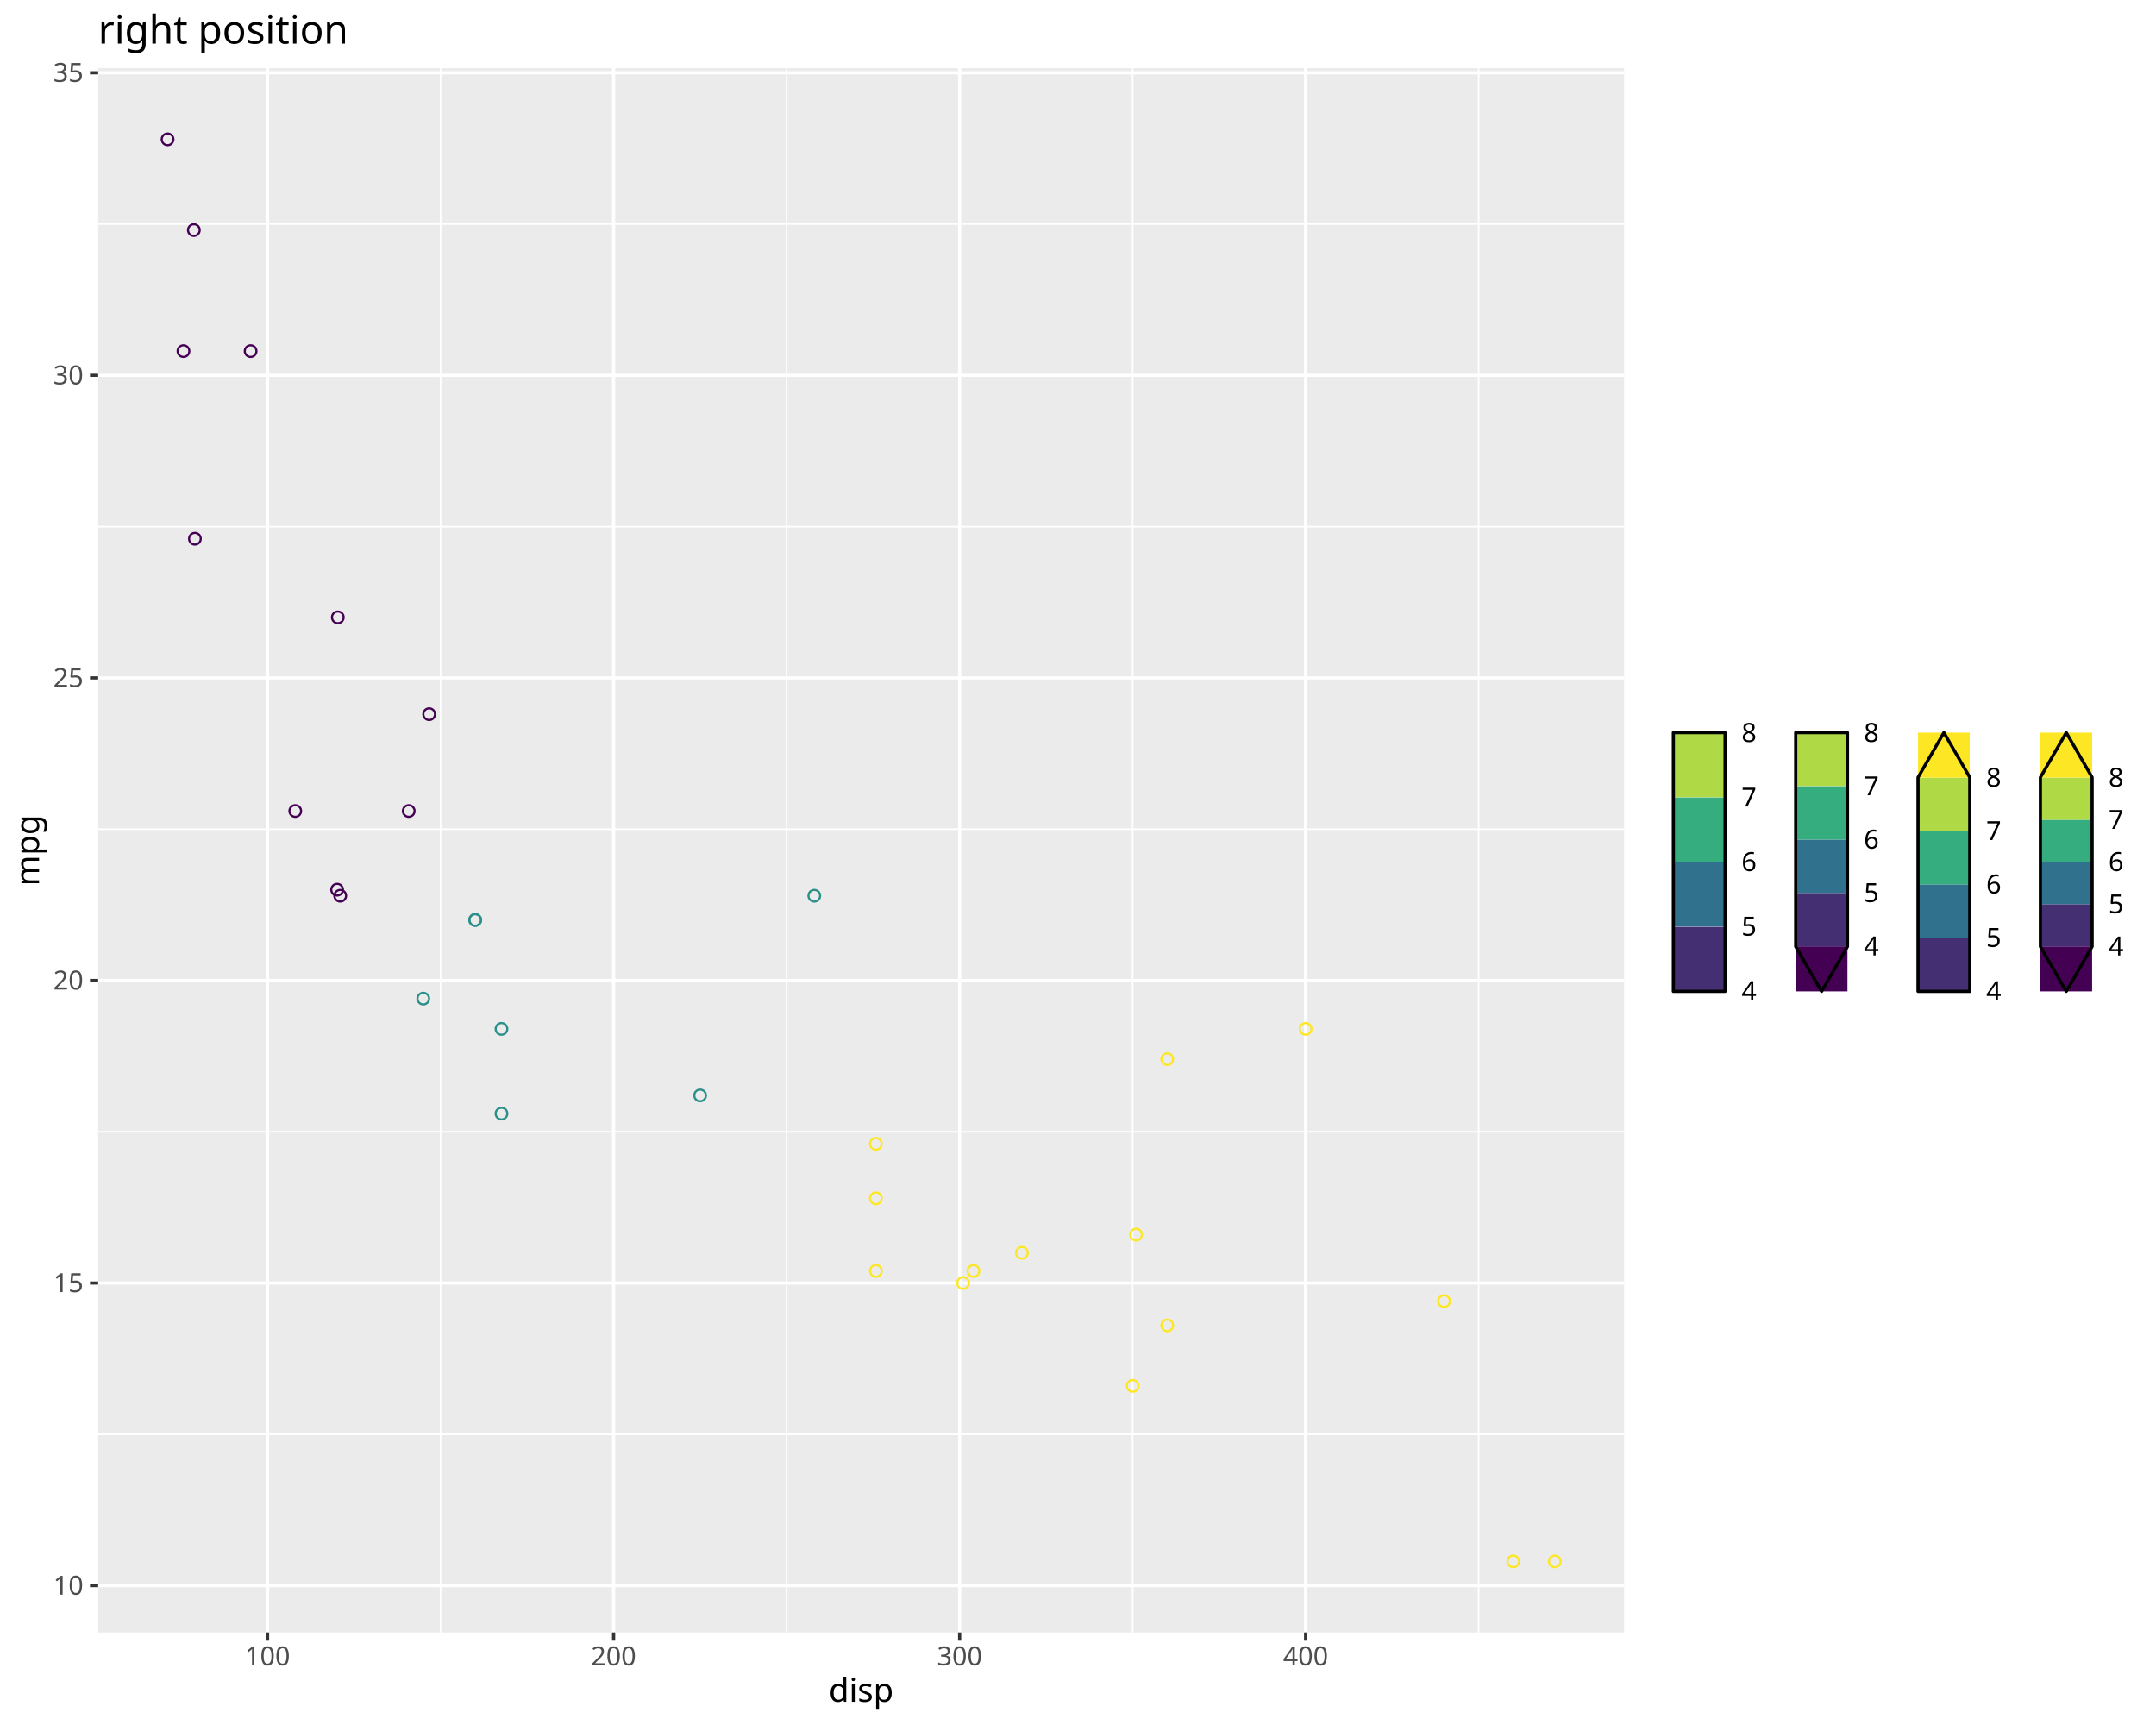
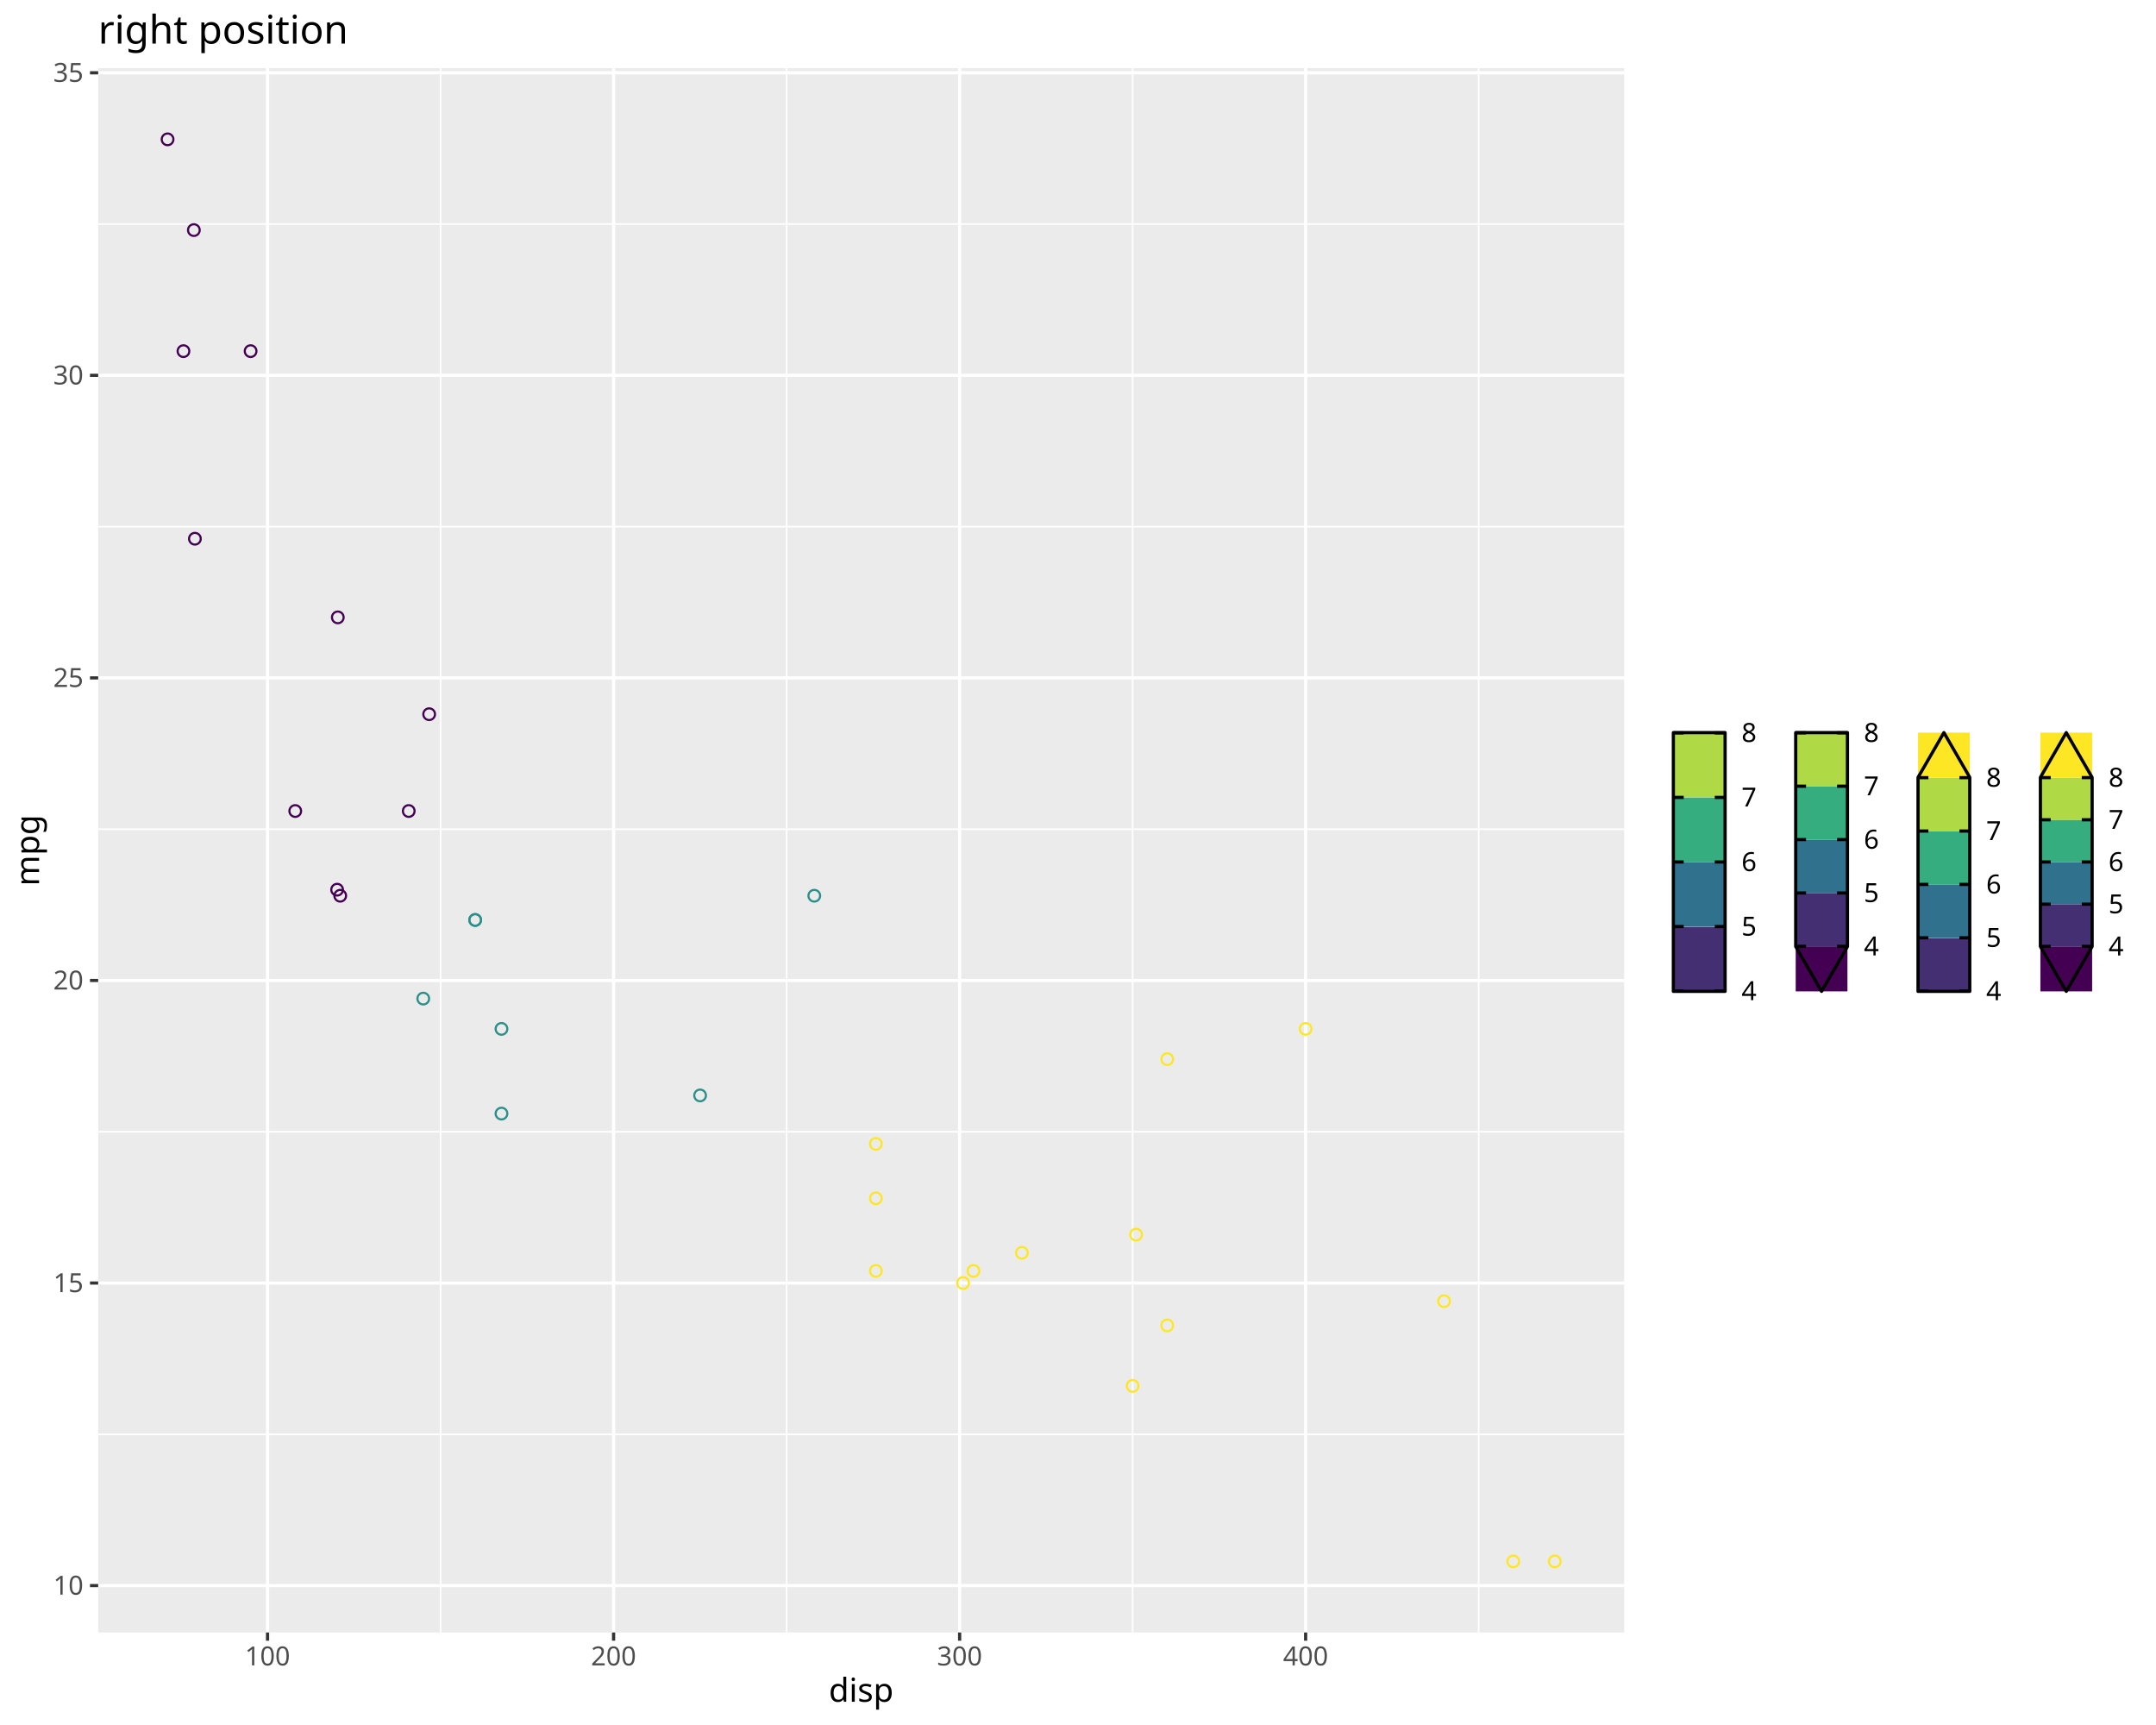
<svg xmlns="http://www.w3.org/2000/svg" class="svglite" data-engine-version="2.0" width="720.00pt" height="576.00pt" viewBox="0 0 720.00 576.00">
  <defs>
    <style type="text/css">
    .svglite line, .svglite polyline, .svglite polygon, .svglite path, .svglite rect, .svglite circle {
      fill: none;
      stroke: #000000;
      stroke-linecap: round;
      stroke-linejoin: round;
      stroke-miterlimit: 10.00;
    }
  </style>
  </defs>
  <rect width="100%" height="100%" style="stroke: none; fill: #FFFFFF;" />
  <defs>
    <clipPath id="cpMC4wMHw3MjAuMDB8MC4wMHw1NzYuMDA=">
      <rect x="0.00" y="0.00" width="720.00" height="576.00" />
    </clipPath>
  </defs>
  <g clip-path="url(#cpMC4wMHw3MjAuMDB8MC4wMHw1NzYuMDA=)">
    <rect x="0.00" y="0.00" width="720.00" height="576.00" style="stroke-width: 1.07; stroke: #FFFFFF; fill: #FFFFFF;" />
  </g>
  <defs>
    <clipPath id="cpMzIuNzl8NTQyLjM5fDIyLjc4fDU0NS4xMQ==">
      <rect x="32.79" y="22.78" width="509.59" height="522.33" />
    </clipPath>
  </defs>
  <g clip-path="url(#cpMzIuNzl8NTQyLjM5fDIyLjc4fDU0NS4xMQ==)">
    <rect x="32.79" y="22.78" width="509.59" height="522.33" style="stroke-width: 1.07; stroke: none; fill: #EBEBEB;" />
    <polyline points="32.79,478.94 542.39,478.94 " style="stroke-width: 0.53; stroke: #FFFFFF; stroke-linecap: butt;" />
    <polyline points="32.79,377.91 542.39,377.91 " style="stroke-width: 0.53; stroke: #FFFFFF; stroke-linecap: butt;" />
    <polyline points="32.79,276.88 542.39,276.88 " style="stroke-width: 0.53; stroke: #FFFFFF; stroke-linecap: butt;" />
    <polyline points="32.79,175.85 542.39,175.85 " style="stroke-width: 0.53; stroke: #FFFFFF; stroke-linecap: butt;" />
    <polyline points="32.79,74.81 542.39,74.81 " style="stroke-width: 0.53; stroke: #FFFFFF; stroke-linecap: butt;" />
    <polyline points="147.13,545.11 147.13,22.78 " style="stroke-width: 0.53; stroke: #FFFFFF; stroke-linecap: butt;" />
    <polyline points="262.69,545.11 262.69,22.78 " style="stroke-width: 0.53; stroke: #FFFFFF; stroke-linecap: butt;" />
    <polyline points="378.24,545.11 378.24,22.78 " style="stroke-width: 0.53; stroke: #FFFFFF; stroke-linecap: butt;" />
    <polyline points="493.80,545.11 493.80,22.78 " style="stroke-width: 0.53; stroke: #FFFFFF; stroke-linecap: butt;" />
    <polyline points="32.79,529.45 542.39,529.45 " style="stroke-width: 1.07; stroke: #FFFFFF; stroke-linecap: butt;" />
    <polyline points="32.79,428.42 542.39,428.42 " style="stroke-width: 1.07; stroke: #FFFFFF; stroke-linecap: butt;" />
    <polyline points="32.79,327.39 542.39,327.39 " style="stroke-width: 1.07; stroke: #FFFFFF; stroke-linecap: butt;" />
    <polyline points="32.79,226.36 542.39,226.36 " style="stroke-width: 1.07; stroke: #FFFFFF; stroke-linecap: butt;" />
    <polyline points="32.79,125.33 542.39,125.33 " style="stroke-width: 1.07; stroke: #FFFFFF; stroke-linecap: butt;" />
    <polyline points="32.79,24.30 542.39,24.30 " style="stroke-width: 1.07; stroke: #FFFFFF; stroke-linecap: butt;" />
    <polyline points="89.35,545.11 89.35,22.78 " style="stroke-width: 1.07; stroke: #FFFFFF; stroke-linecap: butt;" />
    <polyline points="204.91,545.11 204.91,22.78 " style="stroke-width: 1.07; stroke: #FFFFFF; stroke-linecap: butt;" />
    <polyline points="320.47,545.11 320.47,22.78 " style="stroke-width: 1.07; stroke: #FFFFFF; stroke-linecap: butt;" />
    <polyline points="436.02,545.11 436.02,22.78 " style="stroke-width: 1.07; stroke: #FFFFFF; stroke-linecap: butt;" />
    <circle cx="158.69" cy="307.19" r="1.95" style="stroke-width: 0.71; stroke: #2B9089;" />
    <circle cx="158.69" cy="307.19" r="1.95" style="stroke-width: 0.71; stroke: #2B9089;" />
    <circle cx="98.60" cy="270.81" r="1.95" style="stroke-width: 0.71; stroke: #440154;" />
    <circle cx="271.93" cy="299.10" r="1.95" style="stroke-width: 0.71; stroke: #2B9089;" />
    <circle cx="389.80" cy="353.66" r="1.95" style="stroke-width: 0.71; stroke: #FDE725;" />
    <circle cx="233.80" cy="365.78" r="1.95" style="stroke-width: 0.71; stroke: #2B9089;" />
    <circle cx="389.80" cy="442.57" r="1.95" style="stroke-width: 0.71; stroke: #FDE725;" />
    <circle cx="143.32" cy="238.48" r="1.95" style="stroke-width: 0.71; stroke: #440154;" />
    <circle cx="136.50" cy="270.81" r="1.95" style="stroke-width: 0.71; stroke: #440154;" />
    <circle cx="167.47" cy="343.56" r="1.95" style="stroke-width: 0.71; stroke: #2B9089;" />
    <circle cx="167.47" cy="371.84" r="1.95" style="stroke-width: 0.71; stroke: #2B9089;" />
    <circle cx="292.50" cy="400.13" r="1.95" style="stroke-width: 0.71; stroke: #FDE725;" />
    <circle cx="292.50" cy="381.95" r="1.95" style="stroke-width: 0.71; stroke: #FDE725;" />
    <circle cx="292.50" cy="424.38" r="1.95" style="stroke-width: 0.71; stroke: #FDE725;" />
    <circle cx="519.22" cy="521.37" r="1.95" style="stroke-width: 0.71; stroke: #FDE725;" />
    <circle cx="505.36" cy="521.37" r="1.95" style="stroke-width: 0.71; stroke: #FDE725;" />
    <circle cx="482.24" cy="434.48" r="1.95" style="stroke-width: 0.71; stroke: #FDE725;" />
    <circle cx="64.74" cy="76.83" r="1.95" style="stroke-width: 0.71; stroke: #440154;" />
    <circle cx="61.27" cy="117.25" r="1.95" style="stroke-width: 0.71; stroke: #440154;" />
    <circle cx="55.96" cy="46.53" r="1.95" style="stroke-width: 0.71; stroke: #440154;" />
    <circle cx="112.58" cy="297.08" r="1.95" style="stroke-width: 0.71; stroke: #440154;" />
    <circle cx="341.27" cy="418.32" r="1.95" style="stroke-width: 0.71; stroke: #FDE725;" />
    <circle cx="325.09" cy="424.38" r="1.95" style="stroke-width: 0.71; stroke: #FDE725;" />
    <circle cx="378.24" cy="462.77" r="1.95" style="stroke-width: 0.71; stroke: #FDE725;" />
    <circle cx="436.02" cy="343.56" r="1.95" style="stroke-width: 0.71; stroke: #FDE725;" />
    <circle cx="65.09" cy="179.89" r="1.95" style="stroke-width: 0.71; stroke: #440154;" />
    <circle cx="112.81" cy="206.15" r="1.95" style="stroke-width: 0.71; stroke: #440154;" />
    <circle cx="83.69" cy="117.25" r="1.95" style="stroke-width: 0.71; stroke: #440154;" />
    <circle cx="379.40" cy="412.26" r="1.95" style="stroke-width: 0.71; stroke: #FDE725;" />
    <circle cx="141.35" cy="333.45" r="1.95" style="stroke-width: 0.71; stroke: #2B9089;" />
    <circle cx="321.62" cy="428.42" r="1.95" style="stroke-width: 0.71; stroke: #FDE725;" />
    <circle cx="113.62" cy="299.10" r="1.95" style="stroke-width: 0.71; stroke: #440154;" />
  </g>
  <g clip-path="url(#cpMC4wMHw3MjAuMDB8MC4wMHw1NzYuMDA=)">
    <text x="27.86" y="532.48" text-anchor="end" style="font-size: 8.80px; fill: #4D4D4D; font-family: sans;" textLength="9.79px" lengthAdjust="spacingAndGlyphs">10</text>
    <text x="27.86" y="431.45" text-anchor="end" style="font-size: 8.80px; fill: #4D4D4D; font-family: sans;" textLength="9.79px" lengthAdjust="spacingAndGlyphs">15</text>
    <text x="27.86" y="330.42" text-anchor="end" style="font-size: 8.80px; fill: #4D4D4D; font-family: sans;" textLength="9.79px" lengthAdjust="spacingAndGlyphs">20</text>
    <text x="27.86" y="229.39" text-anchor="end" style="font-size: 8.80px; fill: #4D4D4D; font-family: sans;" textLength="9.79px" lengthAdjust="spacingAndGlyphs">25</text>
    <text x="27.86" y="128.36" text-anchor="end" style="font-size: 8.80px; fill: #4D4D4D; font-family: sans;" textLength="9.79px" lengthAdjust="spacingAndGlyphs">30</text>
    <text x="27.86" y="27.33" text-anchor="end" style="font-size: 8.80px; fill: #4D4D4D; font-family: sans;" textLength="9.79px" lengthAdjust="spacingAndGlyphs">35</text>
    <polyline points="30.05,529.45 32.79,529.45 " style="stroke-width: 1.07; stroke: #333333; stroke-linecap: butt;" />
    <polyline points="30.05,428.42 32.79,428.42 " style="stroke-width: 1.07; stroke: #333333; stroke-linecap: butt;" />
    <polyline points="30.05,327.39 32.79,327.39 " style="stroke-width: 1.07; stroke: #333333; stroke-linecap: butt;" />
    <polyline points="30.05,226.36 32.79,226.36 " style="stroke-width: 1.07; stroke: #333333; stroke-linecap: butt;" />
    <polyline points="30.05,125.33 32.79,125.33 " style="stroke-width: 1.07; stroke: #333333; stroke-linecap: butt;" />
    <polyline points="30.05,24.30 32.79,24.30 " style="stroke-width: 1.07; stroke: #333333; stroke-linecap: butt;" />
    <polyline points="89.35,547.85 89.35,545.11 " style="stroke-width: 1.07; stroke: #333333; stroke-linecap: butt;" />
    <polyline points="204.91,547.85 204.91,545.11 " style="stroke-width: 1.07; stroke: #333333; stroke-linecap: butt;" />
    <polyline points="320.47,547.85 320.47,545.11 " style="stroke-width: 1.07; stroke: #333333; stroke-linecap: butt;" />
    <polyline points="436.02,547.85 436.02,545.11 " style="stroke-width: 1.07; stroke: #333333; stroke-linecap: butt;" />
    <text x="89.35" y="556.10" text-anchor="middle" style="font-size: 8.80px; fill: #4D4D4D; font-family: sans;" textLength="14.68px" lengthAdjust="spacingAndGlyphs">100</text>
    <text x="204.91" y="556.10" text-anchor="middle" style="font-size: 8.80px; fill: #4D4D4D; font-family: sans;" textLength="14.68px" lengthAdjust="spacingAndGlyphs">200</text>
    <text x="320.47" y="556.10" text-anchor="middle" style="font-size: 8.80px; fill: #4D4D4D; font-family: sans;" textLength="14.68px" lengthAdjust="spacingAndGlyphs">300</text>
    <text x="436.02" y="556.10" text-anchor="middle" style="font-size: 8.80px; fill: #4D4D4D; font-family: sans;" textLength="14.68px" lengthAdjust="spacingAndGlyphs">400</text>
    <text x="287.59" y="568.24" text-anchor="middle" style="font-size: 11.00px; font-family: sans;" textLength="20.18px" lengthAdjust="spacingAndGlyphs">disp</text>
    <text transform="translate(13.05,283.95) rotate(-90)" text-anchor="middle" style="font-size: 11.00px; font-family: sans;" textLength="21.40px" lengthAdjust="spacingAndGlyphs">mpg</text>
    <rect x="558.82" y="309.47" width="17.28" height="21.56" style="stroke-width: 0.75; stroke: none; fill: #452F73;" />
    <rect x="558.82" y="287.83" width="17.28" height="21.56" style="stroke-width: 0.75; stroke: none; fill: #30728D;" />
    <rect x="558.82" y="266.27" width="17.28" height="21.56" style="stroke-width: 0.75; stroke: none; fill: #36AD7F;" />
    <rect x="558.82" y="244.63" width="17.28" height="21.56" style="stroke-width: 0.75; stroke: none; fill: #B0DA45;" />
    <polygon points="558.82,331.03 576.10,331.03 576.10,244.63 558.82,244.63 " style="stroke-width: 1.07; fill: none;" />
+     <polyline points="562.28,330.94 558.82,330.94 " style="stroke-width: 1.07; stroke-linecap: butt;" />
+     <polyline points="562.28,309.39 558.82,309.39 " style="stroke-width: 1.07; stroke-linecap: butt;" />
+     <polyline points="562.28,287.83 558.82,287.83 " style="stroke-width: 1.07; stroke-linecap: butt;" />
+     <polyline points="562.28,266.27 558.82,266.27 " style="stroke-width: 1.07; stroke-linecap: butt;" />
+     <polyline points="562.28,244.72 558.82,244.72 " style="stroke-width: 1.07; stroke-linecap: butt;" />
+     <polyline points="572.65,330.94 576.10,330.94 " style="stroke-width: 1.07; stroke-linecap: butt;" />
+     <polyline points="572.65,309.39 576.10,309.39 " style="stroke-width: 1.07; stroke-linecap: butt;" />
+     <polyline points="572.65,287.83 576.10,287.83 " style="stroke-width: 1.07; stroke-linecap: butt;" />
+     <polyline points="572.65,266.27 576.10,266.27 " style="stroke-width: 1.07; stroke-linecap: butt;" />
+     <polyline points="572.65,244.72 576.10,244.72 " style="stroke-width: 1.07; stroke-linecap: butt;" />
    <text x="581.58" y="333.97" style="font-size: 8.80px; font-family: sans;" textLength="4.89px" lengthAdjust="spacingAndGlyphs">4</text>
    <text x="581.58" y="312.41" style="font-size: 8.80px; font-family: sans;" textLength="4.89px" lengthAdjust="spacingAndGlyphs">5</text>
    <text x="581.58" y="290.86" style="font-size: 8.80px; font-family: sans;" textLength="4.89px" lengthAdjust="spacingAndGlyphs">6</text>
    <text x="581.58" y="269.30" style="font-size: 8.80px; font-family: sans;" textLength="4.89px" lengthAdjust="spacingAndGlyphs">7</text>
    <text x="581.58" y="247.74" style="font-size: 8.80px; font-family: sans;" textLength="4.89px" lengthAdjust="spacingAndGlyphs">8</text>
    <rect x="599.68" y="315.99" width="17.28" height="15.04" style="stroke-width: 0.75; stroke: none; fill: #440154;" />
    <rect x="599.68" y="298.17" width="17.28" height="17.82" style="stroke-width: 0.75; stroke: none; fill: #452F73;" />
    <rect x="599.68" y="280.35" width="17.28" height="17.82" style="stroke-width: 0.75; stroke: none; fill: #30728D;" />
    <rect x="599.68" y="262.52" width="17.28" height="17.82" style="stroke-width: 0.75; stroke: none; fill: #36AD7F;" />
    <rect x="599.68" y="244.63" width="17.28" height="17.82" style="stroke-width: 0.75; stroke: none; fill: #B0DA45;" />
    <polygon points="599.68,316.06 608.32,331.03 616.96,316.06 616.96,244.63 599.68,244.63 " style="stroke-width: 1.07; fill: none;" />
+     <polyline points="603.13,315.99 599.68,315.99 " style="stroke-width: 1.07; stroke-linecap: butt;" />
+     <polyline points="603.13,298.17 599.68,298.17 " style="stroke-width: 1.07; stroke-linecap: butt;" />
+     <polyline points="603.13,280.35 599.68,280.35 " style="stroke-width: 1.07; stroke-linecap: butt;" />
+     <polyline points="603.13,262.52 599.68,262.52 " style="stroke-width: 1.07; stroke-linecap: butt;" />
+     <polyline points="603.13,244.70 599.68,244.70 " style="stroke-width: 1.07; stroke-linecap: butt;" />
+     <polyline points="613.50,315.99 616.96,315.99 " style="stroke-width: 1.07; stroke-linecap: butt;" />
+     <polyline points="613.50,298.17 616.96,298.17 " style="stroke-width: 1.07; stroke-linecap: butt;" />
+     <polyline points="613.50,280.35 616.96,280.35 " style="stroke-width: 1.07; stroke-linecap: butt;" />
+     <polyline points="613.50,262.52 616.96,262.52 " style="stroke-width: 1.07; stroke-linecap: butt;" />
+     <polyline points="613.50,244.70 616.96,244.70 " style="stroke-width: 1.07; stroke-linecap: butt;" />
    <text x="622.44" y="319.02" style="font-size: 8.80px; font-family: sans;" textLength="4.89px" lengthAdjust="spacingAndGlyphs">4</text>
    <text x="622.44" y="301.20" style="font-size: 8.80px; font-family: sans;" textLength="4.89px" lengthAdjust="spacingAndGlyphs">5</text>
    <text x="622.44" y="283.38" style="font-size: 8.80px; font-family: sans;" textLength="4.89px" lengthAdjust="spacingAndGlyphs">6</text>
    <text x="622.44" y="265.55" style="font-size: 8.80px; font-family: sans;" textLength="4.89px" lengthAdjust="spacingAndGlyphs">7</text>
    <text x="622.44" y="247.73" style="font-size: 8.80px; font-family: sans;" textLength="4.89px" lengthAdjust="spacingAndGlyphs">8</text>
    <rect x="640.53" y="313.21" width="17.28" height="17.82" style="stroke-width: 0.75; stroke: none; fill: #452F73;" />
    <rect x="640.53" y="295.31" width="17.28" height="17.82" style="stroke-width: 0.75; stroke: none; fill: #30728D;" />
    <rect x="640.53" y="277.49" width="17.28" height="17.82" style="stroke-width: 0.75; stroke: none; fill: #36AD7F;" />
    <rect x="640.53" y="259.67" width="17.28" height="17.82" style="stroke-width: 0.75; stroke: none; fill: #B0DA45;" />
    <rect x="640.53" y="244.63" width="17.28" height="15.04" style="stroke-width: 0.75; stroke: none; fill: #FDE725;" />
    <polygon points="640.53,331.03 657.81,331.03 657.81,259.59 649.17,244.63 640.53,259.59 " style="stroke-width: 1.07; fill: none;" />
+     <polyline points="643.99,330.96 640.53,330.96 " style="stroke-width: 1.07; stroke-linecap: butt;" />
+     <polyline points="643.99,313.14 640.53,313.14 " style="stroke-width: 1.07; stroke-linecap: butt;" />
+     <polyline points="643.99,295.31 640.53,295.31 " style="stroke-width: 1.07; stroke-linecap: butt;" />
+     <polyline points="643.99,277.49 640.53,277.49 " style="stroke-width: 1.07; stroke-linecap: butt;" />
+     <polyline points="643.99,259.67 640.53,259.67 " style="stroke-width: 1.07; stroke-linecap: butt;" />
+     <polyline points="654.36,330.96 657.81,330.96 " style="stroke-width: 1.07; stroke-linecap: butt;" />
+     <polyline points="654.36,313.14 657.81,313.14 " style="stroke-width: 1.07; stroke-linecap: butt;" />
+     <polyline points="654.36,295.31 657.81,295.31 " style="stroke-width: 1.07; stroke-linecap: butt;" />
+     <polyline points="654.36,277.49 657.81,277.49 " style="stroke-width: 1.07; stroke-linecap: butt;" />
+     <polyline points="654.36,259.67 657.81,259.67 " style="stroke-width: 1.07; stroke-linecap: butt;" />
    <text x="663.29" y="333.99" style="font-size: 8.80px; font-family: sans;" textLength="4.89px" lengthAdjust="spacingAndGlyphs">4</text>
    <text x="663.29" y="316.16" style="font-size: 8.80px; font-family: sans;" textLength="4.89px" lengthAdjust="spacingAndGlyphs">5</text>
    <text x="663.29" y="298.34" style="font-size: 8.80px; font-family: sans;" textLength="4.89px" lengthAdjust="spacingAndGlyphs">6</text>
    <text x="663.29" y="280.52" style="font-size: 8.80px; font-family: sans;" textLength="4.89px" lengthAdjust="spacingAndGlyphs">7</text>
    <text x="663.29" y="262.69" style="font-size: 8.80px; font-family: sans;" textLength="4.89px" lengthAdjust="spacingAndGlyphs">8</text>
    <rect x="681.39" y="316.01" width="17.28" height="15.02" style="stroke-width: 0.75; stroke: none; fill: #440154;" />
    <rect x="681.39" y="301.92" width="17.28" height="14.09" style="stroke-width: 0.75; stroke: none; fill: #452F73;" />
    <rect x="681.39" y="287.83" width="17.28" height="14.09" style="stroke-width: 0.75; stroke: none; fill: #30728D;" />
    <rect x="681.39" y="273.74" width="17.28" height="14.09" style="stroke-width: 0.75; stroke: none; fill: #36AD7F;" />
    <rect x="681.39" y="259.65" width="17.28" height="14.09" style="stroke-width: 0.75; stroke: none; fill: #B0DA45;" />
    <rect x="681.39" y="244.63" width="17.28" height="15.02" style="stroke-width: 0.75; stroke: none; fill: #FDE725;" />
    <polygon points="681.39,316.06 690.03,331.03 698.67,316.06 698.67,259.59 690.03,244.63 681.39,259.59 " style="stroke-width: 1.07; fill: none;" />
+     <polyline points="684.84,316.01 681.39,316.01 " style="stroke-width: 1.07; stroke-linecap: butt;" />
+     <polyline points="684.84,301.92 681.39,301.92 " style="stroke-width: 1.07; stroke-linecap: butt;" />
+     <polyline points="684.84,287.83 681.39,287.83 " style="stroke-width: 1.07; stroke-linecap: butt;" />
+     <polyline points="684.84,273.74 681.39,273.74 " style="stroke-width: 1.07; stroke-linecap: butt;" />
+     <polyline points="684.84,259.65 681.39,259.65 " style="stroke-width: 1.07; stroke-linecap: butt;" />
+     <polyline points="695.21,316.01 698.67,316.01 " style="stroke-width: 1.07; stroke-linecap: butt;" />
+     <polyline points="695.21,301.92 698.67,301.92 " style="stroke-width: 1.07; stroke-linecap: butt;" />
+     <polyline points="695.21,287.83 698.67,287.83 " style="stroke-width: 1.07; stroke-linecap: butt;" />
+     <polyline points="695.21,273.74 698.67,273.74 " style="stroke-width: 1.07; stroke-linecap: butt;" />
+     <polyline points="695.21,259.65 698.67,259.65 " style="stroke-width: 1.07; stroke-linecap: butt;" />
    <text x="704.15" y="319.04" style="font-size: 8.80px; font-family: sans;" textLength="4.89px" lengthAdjust="spacingAndGlyphs">4</text>
    <text x="704.15" y="304.95" style="font-size: 8.80px; font-family: sans;" textLength="4.89px" lengthAdjust="spacingAndGlyphs">5</text>
    <text x="704.15" y="290.86" style="font-size: 8.80px; font-family: sans;" textLength="4.89px" lengthAdjust="spacingAndGlyphs">6</text>
    <text x="704.15" y="276.77" style="font-size: 8.80px; font-family: sans;" textLength="4.89px" lengthAdjust="spacingAndGlyphs">7</text>
    <text x="704.15" y="262.68" style="font-size: 8.80px; font-family: sans;" textLength="4.89px" lengthAdjust="spacingAndGlyphs">8</text>
    <text x="32.79" y="14.56" style="font-size: 13.20px; font-family: sans;" textLength="74.84px" lengthAdjust="spacingAndGlyphs">right position</text>
  </g>
</svg>
